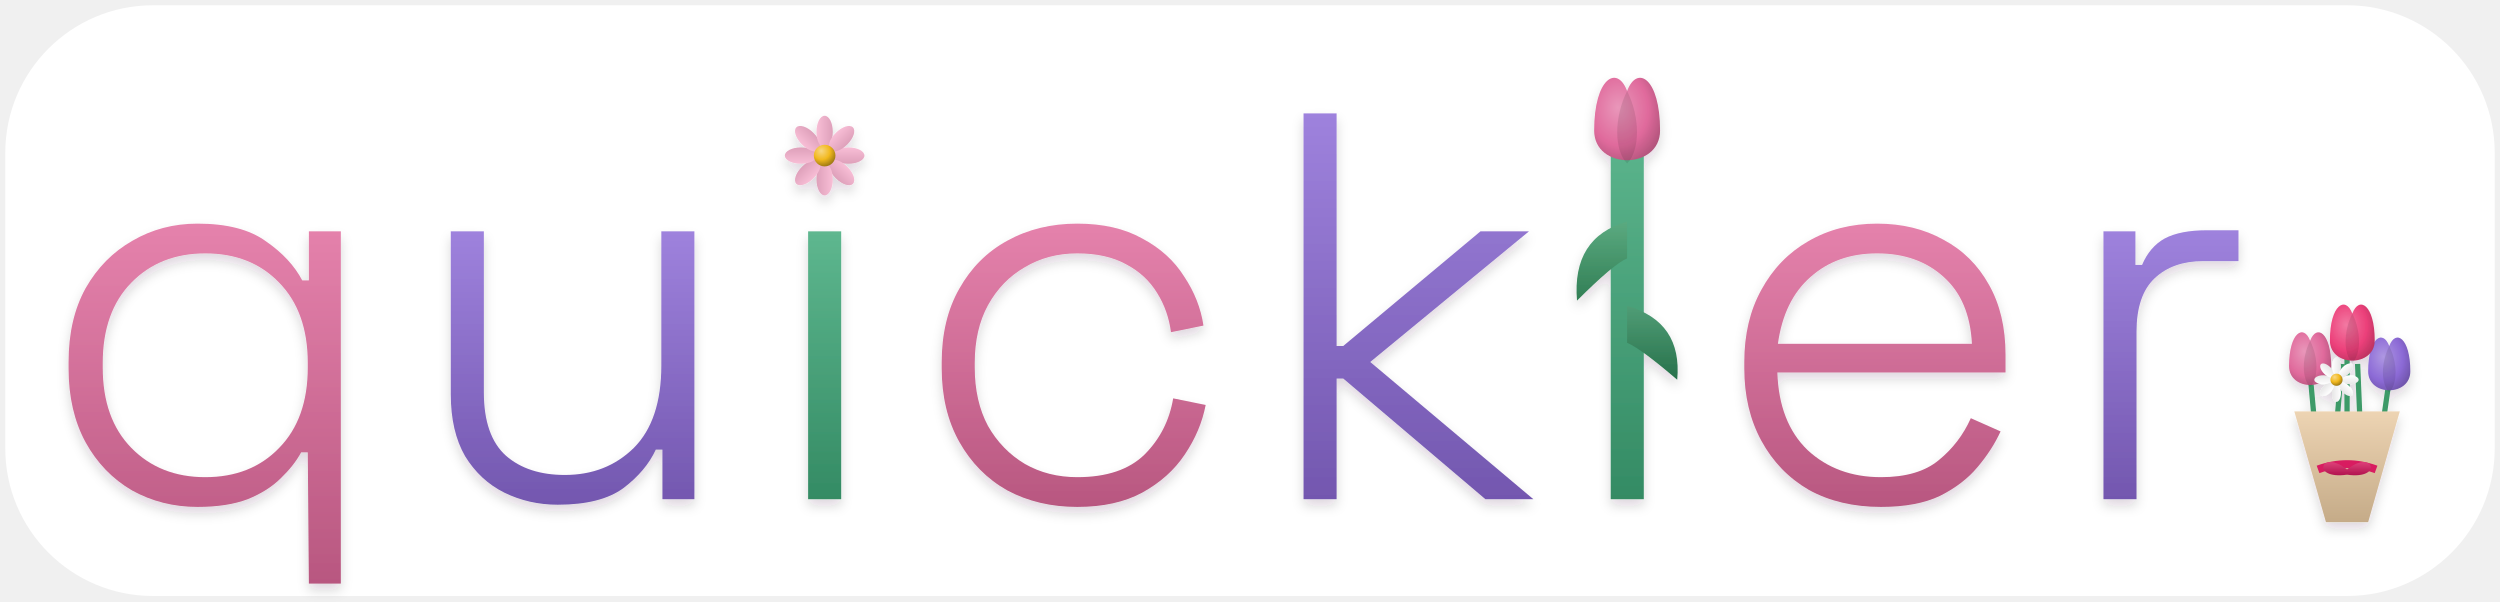
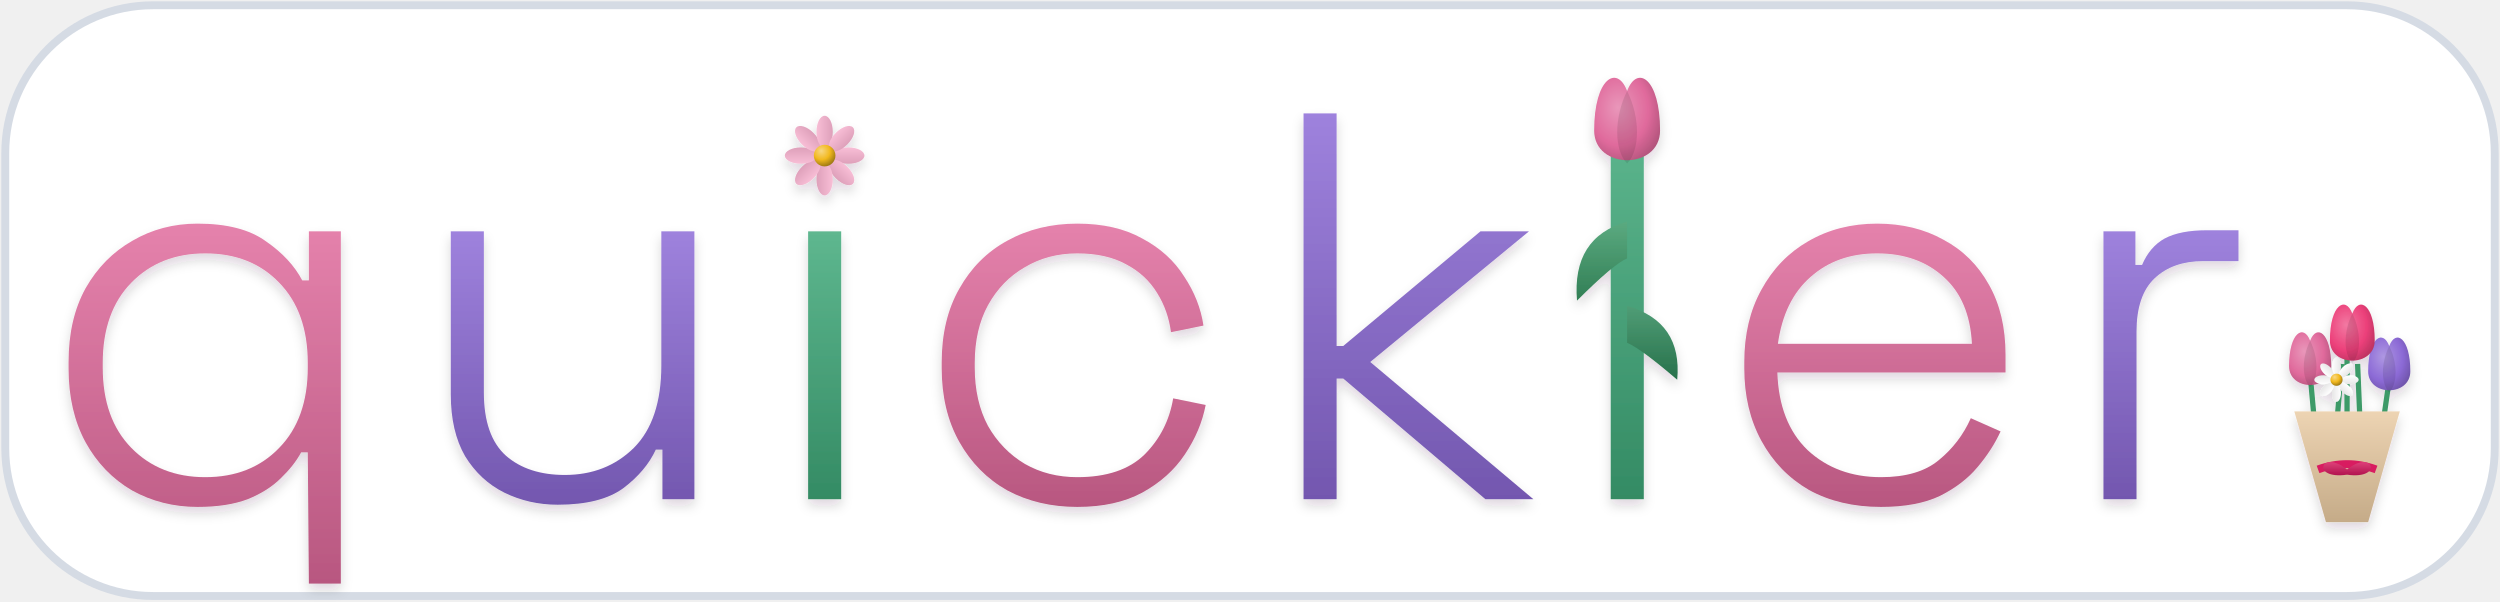
<svg xmlns="http://www.w3.org/2000/svg" width="1896" height="456" viewBox="-12 -32 948 228" role="img" aria-label="Quickler logo">
  <defs>
    <filter id="lift" x="-6%" y="-12%" width="112%" height="134%">
      <feDropShadow dx="0" dy="2.5" stdDeviation="2.2" flood-color="#241830" flood-opacity=".16" />
    </filter>
    <linearGradient id="LE06A9C" x1="0" y1="0" x2="0" y2="1">
      <stop stop-color="#E582AC" />
      <stop offset="1" stop-color="#B85780" />
    </linearGradient>
    <linearGradient id="L8C6AD6" x1="0" y1="0" x2="0" y2="1">
      <stop stop-color="#9E82DD" />
      <stop offset="1" stop-color="#7357AF" />
    </linearGradient>
    <linearGradient id="L3FA97A" x1="0" y1="0" x2="0" y2="1">
      <stop stop-color="#5EB78F" />
      <stop offset="1" stop-color="#348B64" />
    </linearGradient>
    <linearGradient id="dp" x1="0" y1="0" x2="0" y2="1">
      <stop stop-color="#F8BED6" />
      <stop offset="1" stop-color="#DEA0BA" />
    </linearGradient>
    <radialGradient id="dpc" cx="0.38" cy="0.32" r="0.7" fx="0.34" fy="0.28">
      <stop stop-color="#F8D884" />
      <stop offset=".55" stop-color="#F2B91F" />
      <stop offset="1" stop-color="#9D7814" />
    </radialGradient>
    <linearGradient id="tl" x1="0" y1="0" x2="0" y2="1">
      <stop stop-color="#5BAA80" />
      <stop offset="1" stop-color="#317E55" />
    </linearGradient>
    <linearGradient id="tl2" x1="0" y1="0" x2="0" y2="1">
      <stop stop-color="#509D76" />
      <stop offset="1" stop-color="#27714B" />
    </linearGradient>
    <radialGradient id="tu1" cx="0.4" cy="0.4" r="0.8" fx="0.36" fy="0.36">
      <stop stop-color="#E997BA" />
      <stop offset=".55" stop-color="#E06A9C" />
      <stop offset="1" stop-color="#9D4A6D" />
    </radialGradient>
    <radialGradient id="tu2" cx="0.4" cy="0.4" r="0.8" fx="0.36" fy="0.36">
      <stop stop-color="#E997BA" />
      <stop offset=".55" stop-color="#E06A9C" />
      <stop offset="1" stop-color="#9D4A6D" />
    </radialGradient>
    <radialGradient id="tu3" cx="0.4" cy="0.4" r="0.8" fx="0.36" fy="0.36">
      <stop stop-color="#AE97E2" />
      <stop offset=".55" stop-color="#8C6AD6" />
      <stop offset="1" stop-color="#624A96" />
    </radialGradient>
    <radialGradient id="tu4" cx="0.4" cy="0.4" r="0.8" fx="0.36" fy="0.36">
      <stop stop-color="#F279A2" />
      <stop offset=".55" stop-color="#EC407A" />
      <stop offset="1" stop-color="#A52D55" />
    </radialGradient>
    <linearGradient id="d2" x1="0" y1="0" x2="0" y2="1">
      <stop stop-color="#FFFFFF" />
      <stop offset="1" stop-color="#E6E6E6" />
    </linearGradient>
    <radialGradient id="d2c" cx="0.38" cy="0.32" r="0.7" fx="0.34" fy="0.28">
      <stop stop-color="#F8D884" />
      <stop offset=".55" stop-color="#F2B91F" />
      <stop offset="1" stop-color="#9D7814" />
    </radialGradient>
    <linearGradient id="wrap" x1="0" y1="0" x2="0" y2="1">
      <stop stop-color="#EDD4B3" />
      <stop offset="1" stop-color="#C5AB88" />
    </linearGradient>
    <linearGradient id="bow" x1="0" y1="0" x2="0" y2="1">
      <stop stop-color="#DE3F79" />
      <stop offset="1" stop-color="#B1164F" />
    </linearGradient>
  </defs>
-   <rect x="-10" y="-30" width="944" height="224" rx="56" fill="#FFFFFF" />
+   <rect x="-10" y="-30" width="944" height="224" rx="56" fill="#FFFFFF" stroke="#D5DBE4" stroke-width="3" />
  <g filter="url(#lift)">
    <path d="M105.124 189.3L104.706 139.535H102.198C100.387 142.879 97.809 146.153 94.465 149.358C91.26 152.563 87.08 155.21 81.925 157.3C76.77 159.251 70.43 160.226 62.906 160.226C53.849 160.226 45.559 158.136 38.035 153.956C30.65 149.637 24.798 143.576 20.479 135.773C16.16 127.831 14 118.496 14 107.767V105.259C14 94.391 16.16 85.056 20.479 77.253C24.938 69.45 30.859 63.459 38.244 59.279C45.629 54.96 53.849 52.8 62.906 52.8C74.053 52.8 82.691 55.029 88.822 59.488C95.092 63.807 99.69 68.754 102.616 74.327H105.124V55.726H117.246V189.3H105.124ZM65.832 148.94C77.397 148.94 86.732 145.248 93.838 137.863C101.083 130.478 104.706 120.307 104.706 107.349V105.677C104.706 92.719 101.083 82.548 93.838 75.163C86.732 67.778 77.397 64.086 65.832 64.086C54.407 64.086 45.071 67.778 37.826 75.163C30.581 82.548 26.958 92.719 26.958 105.677V107.349C26.958 120.307 30.581 130.478 37.826 137.863C45.071 145.248 54.407 148.94 65.832 148.94Z" fill="url(#LE06A9C)" />
    <path d="M199.484 159.39C192.239 159.39 185.481 157.857 179.211 154.792C173.081 151.727 168.134 147.129 164.372 140.998C160.75 134.728 158.938 126.925 158.938 117.59V55.726H171.478V116.754C171.478 127.761 174.265 135.773 179.838 140.789C185.412 145.666 192.866 148.104 202.201 148.104C212.651 148.104 221.36 144.69 228.326 137.863C235.293 130.896 238.776 120.446 238.776 106.513V55.726H251.316V157.3H239.194V138.49H236.686C234.178 143.924 230.068 148.801 224.355 153.12C218.643 157.3 210.352 159.39 199.484 159.39Z" fill="url(#L8C6AD6)" />
    <path d="M294.439 157.3V55.726H306.979V157.3H294.439Z" fill="url(#L3FA97A)" />
    <path d="M396.499 160.226C386.607 160.226 377.759 158.136 369.956 153.956C362.293 149.637 356.232 143.506 351.773 135.564C347.315 127.622 345.085 118.287 345.085 107.558V105.468C345.085 94.6 347.315 85.265 351.773 77.462C356.232 69.52 362.293 63.459 369.956 59.279C377.759 54.96 386.607 52.8 396.499 52.8C406.253 52.8 414.473 54.681 421.161 58.443C427.989 62.066 433.283 66.873 437.045 72.864C440.947 78.716 443.385 84.916 444.36 91.465L432.029 93.973C431.333 88.539 429.591 83.593 426.804 79.134C424.018 74.536 420.116 70.913 415.1 68.266C410.084 65.479 403.884 64.086 396.499 64.086C389.115 64.086 382.496 65.828 376.644 69.311C370.792 72.655 366.125 77.462 362.641 83.732C359.297 89.863 357.625 97.178 357.625 105.677V107.349C357.625 115.848 359.297 123.233 362.641 129.503C366.125 135.634 370.792 140.441 376.644 143.924C382.496 147.268 389.115 148.94 396.499 148.94C407.646 148.94 416.145 146.084 421.997 140.371C427.849 134.519 431.472 127.413 432.865 119.053L445.196 121.561C443.942 128.11 441.295 134.38 437.254 140.371C433.353 146.223 427.989 151.03 421.161 154.792C414.473 158.415 406.253 160.226 396.499 160.226Z" fill="url(#LE06A9C)" />
    <path d="M482.302 157.3V11H494.842V99.198H497.35L549.391 55.726H567.783L507.591 105.259L569.455 157.3H551.272L497.35 111.529H494.842V157.3H482.302Z" fill="url(#L8C6AD6)" />
    <path d="M598.787 157.3V11H611.327V157.3Z" fill="url(#L3FA97A)" />
    <path d="M701.266 160.226C690.816 160.226 681.689 158.066 673.886 153.747C666.223 149.288 660.232 143.088 655.912 135.146C651.593 127.204 649.433 118.078 649.433 107.767V105.259C649.433 94.809 651.593 85.683 655.912 77.88C660.232 69.938 666.153 63.807 673.677 59.488C681.341 55.029 690.049 52.8 699.802 52.8C709.277 52.8 717.637 54.82 724.883 58.861C732.267 62.762 738.049 68.475 742.229 75.999C746.409 83.384 748.5 92.231 748.5 102.542V109.23H661.974C662.392 121.909 666.223 131.732 673.469 138.699C680.853 145.526 690.119 148.94 701.266 148.94C710.74 148.94 718.055 146.78 723.211 142.461C728.505 138.142 732.546 132.847 735.333 126.577L746.619 131.593C744.529 136.191 741.603 140.719 737.841 145.178C734.218 149.497 729.48 153.12 723.628 156.046C717.776 158.833 710.322 160.226 701.266 160.226ZM662.182 98.362H735.75C735.193 87.355 731.64 78.925 725.091 73.073C718.543 67.082 710.113 64.086 699.802 64.086C689.631 64.086 681.201 67.082 674.513 73.073C667.825 78.925 663.715 87.355 662.182 98.362Z" fill="url(#LE06A9C)" />
    <path d="M785.63 157.3V55.726H797.752V68.475H800.26C802.21 63.877 805.067 60.533 808.829 58.443C812.73 56.353 818.094 55.308 824.922 55.308H836.835V67.012H823.459C815.795 67.012 809.665 69.172 805.067 73.491C800.469 77.81 798.17 84.568 798.17 93.764V157.3H785.63Z" fill="url(#L8C6AD6)" />
    <ellipse cx="309.7" cy="27.0" rx="6.1" ry="3.1" transform="rotate(0 309.7 27.0)" fill="url(#dp)" />
    <ellipse cx="307.1" cy="33.4" rx="6.1" ry="3.1" transform="rotate(45 307.1 33.4)" fill="url(#dp)" />
    <ellipse cx="300.7" cy="36.0" rx="6.1" ry="3.1" transform="rotate(90 300.7 36.0)" fill="url(#dp)" />
    <ellipse cx="294.3" cy="33.4" rx="6.1" ry="3.1" transform="rotate(135 294.3 33.4)" fill="url(#dp)" />
    <ellipse cx="291.7" cy="27.0" rx="6.1" ry="3.1" transform="rotate(180 291.7 27.0)" fill="url(#dp)" />
    <ellipse cx="294.3" cy="20.6" rx="6.1" ry="3.1" transform="rotate(225 294.3 20.6)" fill="url(#dp)" />
    <ellipse cx="300.7" cy="18.0" rx="6.1" ry="3.1" transform="rotate(270 300.7 18.0)" fill="url(#dp)" />
    <ellipse cx="307.1" cy="20.6" rx="6.1" ry="3.1" transform="rotate(315 307.1 20.6)" fill="url(#dp)" />
    <circle cx="300.7" cy="27" r="4.1" fill="url(#dpc)" />
    <path d="M605 52 Q584 58 586 82 Q600 68 605 66Z" fill="url(#tl)" />
    <path d="M605 84 Q626 90 624 112 Q610 100 605 98Z" fill="url(#tl2)" />
    <g transform="translate(605 10) scale(1.25)">
      <path d="M-10 6 C-10 -10 -3 -14 0 -6 C3 -14 10 -10 10 6 C10 18 -10 18 -10 6Z" fill="url(#tu1)" />
      <path d="M0 -6 C-4 2 -4 12 0 16 C4 12 4 2 0 -6Z" fill="#000" opacity=".1" />
    </g>
    <g transform="translate(878 102)">
      <path d="M-6 52 L-2 4 M0 52 L0 0 M6 52 L4 4 M-10 52 L-14 8 M10 52 L16 10" stroke="#3C9A68" stroke-width="2" />
      <g transform="translate(-14 0) scale(0.8)">
        <path d="M-10 6 C-10 -10 -3 -14 0 -6 C3 -14 10 -10 10 6 C10 18 -10 18 -10 6Z" fill="url(#tu2)" />
        <path d="M0 -6 C-4 2 -4 12 0 16 C4 12 4 2 0 -6Z" fill="#000" opacity=".1" />
      </g>
      <g transform="translate(16 2) scale(0.8)">
        <path d="M-10 6 C-10 -10 -3 -14 0 -6 C3 -14 10 -10 10 6 C10 18 -10 18 -10 6Z" fill="url(#tu3)" />
        <path d="M0 -6 C-4 2 -4 12 0 16 C4 12 4 2 0 -6Z" fill="#000" opacity=".1" />
      </g>
      <g transform="translate(2 -10) scale(0.85)">
        <path d="M-10 6 C-10 -10 -3 -14 0 -6 C3 -14 10 -10 10 6 C10 18 -10 18 -10 6Z" fill="url(#tu4)" />
        <path d="M0 -6 C-4 2 -4 12 0 16 C4 12 4 2 0 -6Z" fill="#000" opacity=".1" />
      </g>
      <ellipse cx="1.0" cy="10.0" rx="3.4" ry="1.7" transform="rotate(0 1.0 10.0)" fill="url(#d2)" />
      <ellipse cx="-0.5" cy="13.5" rx="3.4" ry="1.7" transform="rotate(45 -0.5 13.5)" fill="url(#d2)" />
      <ellipse cx="-4.0" cy="15.0" rx="3.4" ry="1.7" transform="rotate(90 -4.0 15.0)" fill="url(#d2)" />
      <ellipse cx="-7.5" cy="13.5" rx="3.4" ry="1.7" transform="rotate(135 -7.5 13.5)" fill="url(#d2)" />
      <ellipse cx="-9.0" cy="10.0" rx="3.4" ry="1.7" transform="rotate(180 -9.0 10.0)" fill="url(#d2)" />
      <ellipse cx="-7.5" cy="6.5" rx="3.4" ry="1.7" transform="rotate(225 -7.5 6.5)" fill="url(#d2)" />
      <ellipse cx="-4.0" cy="5.0" rx="3.4" ry="1.7" transform="rotate(270 -4.0 5.0)" fill="url(#d2)" />
      <ellipse cx="-0.5" cy="6.5" rx="3.4" ry="1.7" transform="rotate(315 -0.5 6.5)" fill="url(#d2)" />
      <circle cx="-4" cy="10" r="2.3" fill="url(#d2c)" />
      <path d="M-20 22 L20 22 L8 64 L-8 64Z" fill="url(#wrap)" />
      <path d="M-11 44 Q0 40 11 44" stroke="#D81B60" stroke-width="3" fill="none" />
      <path d="M0 44 C-10 36 -14 48 0 46 C14 48 10 36 0 44Z" fill="url(#bow)" />
    </g>
  </g>
</svg>
